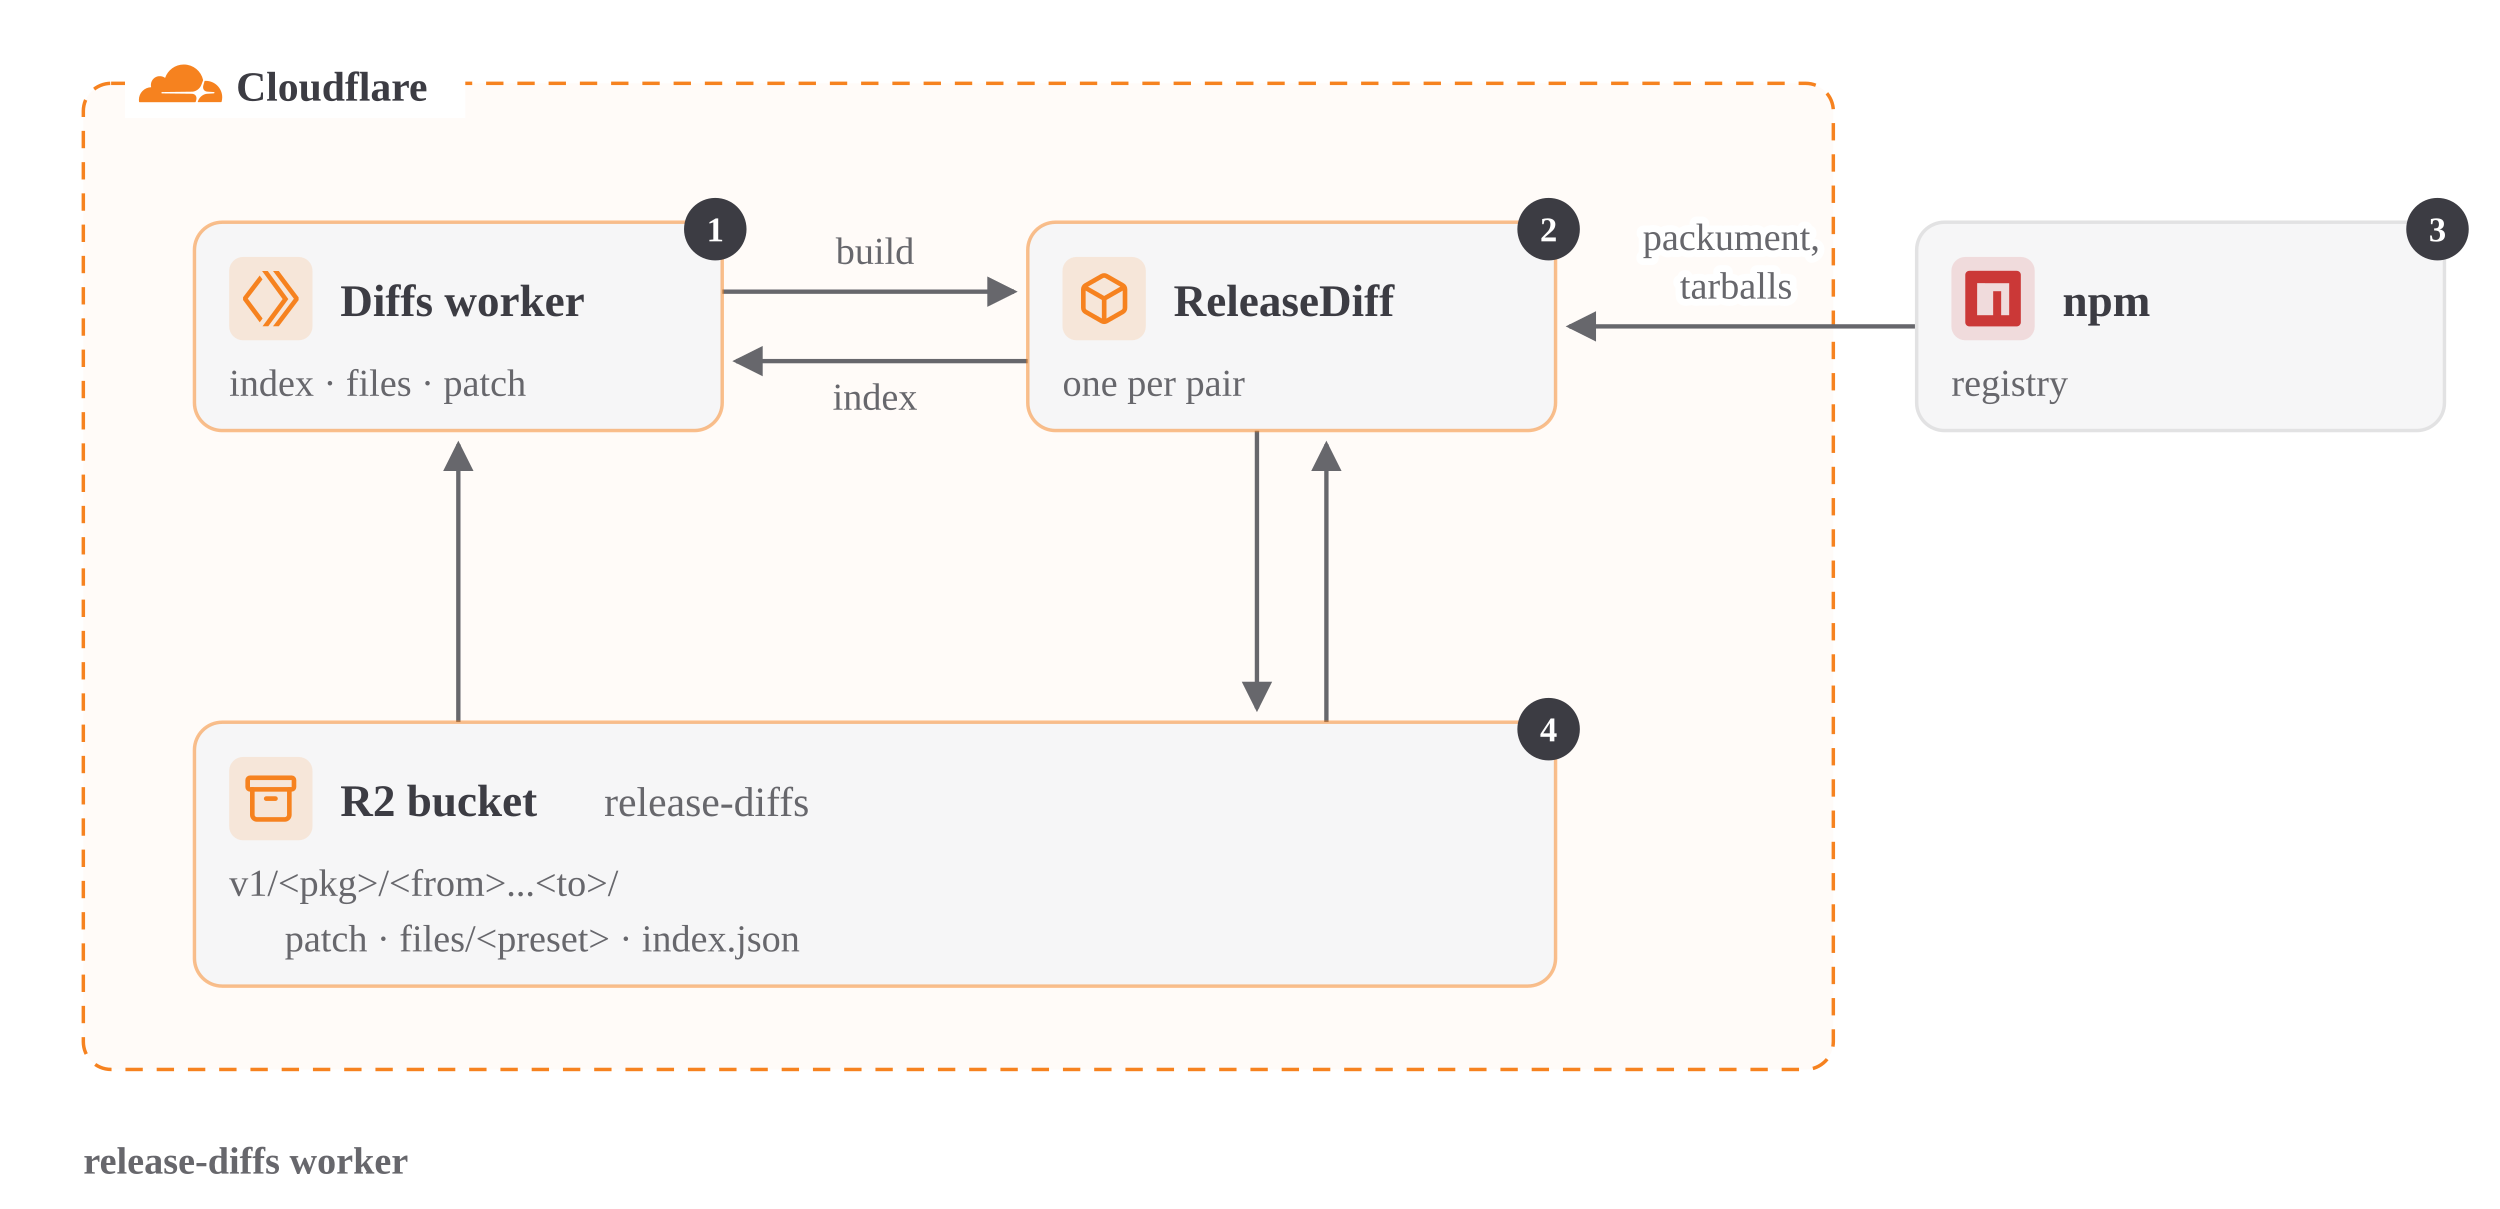
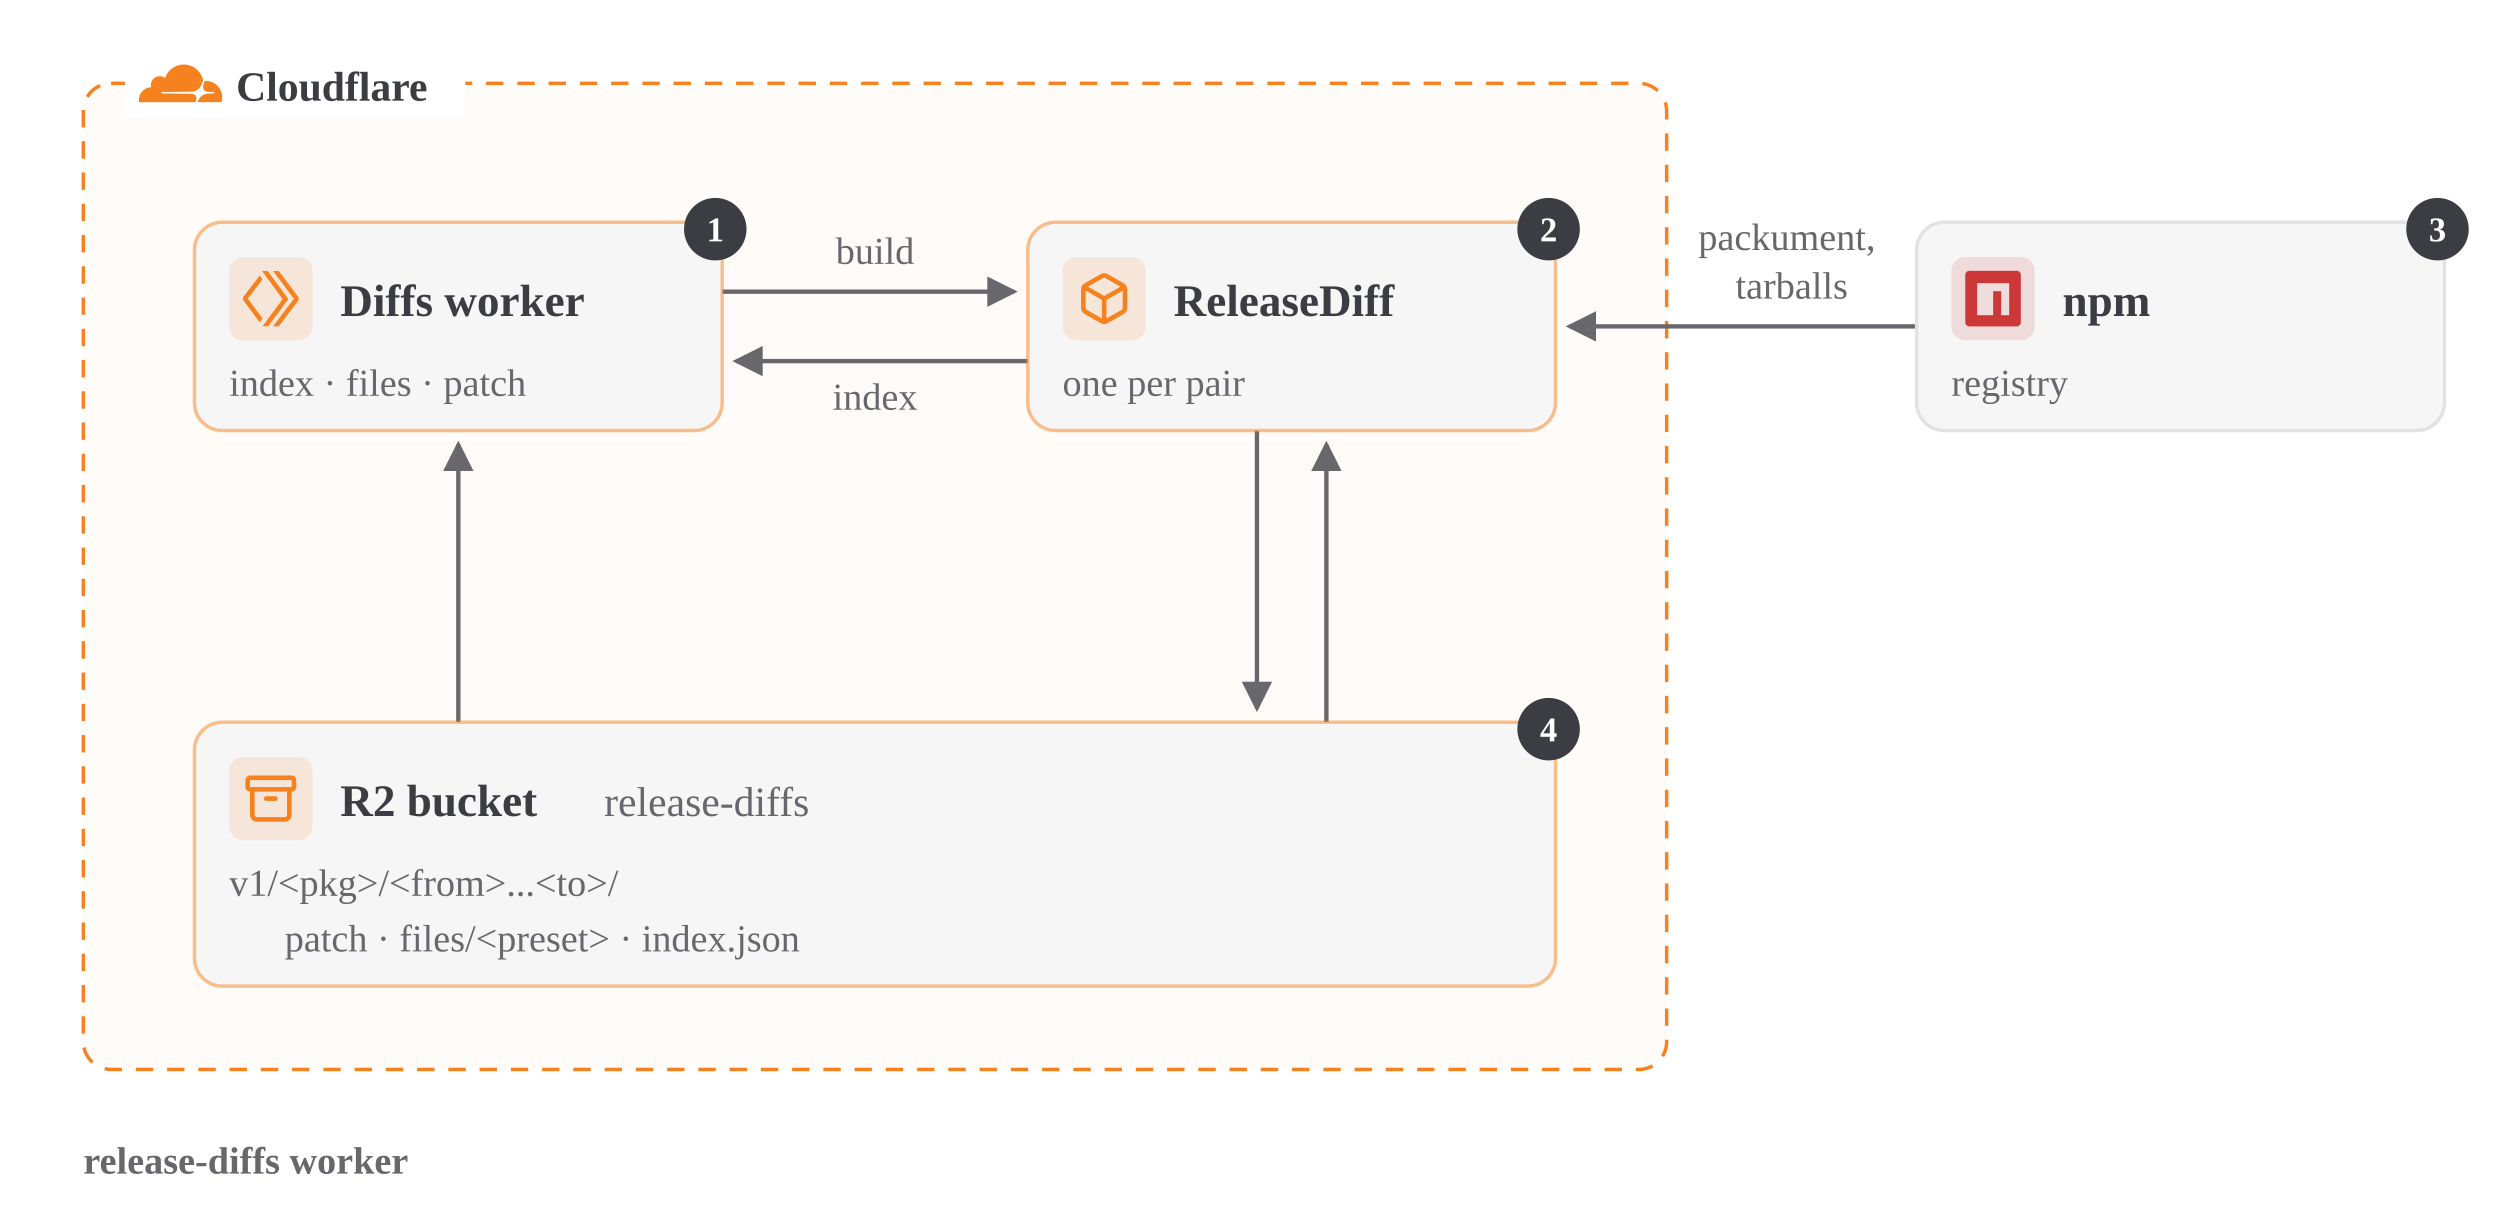
<svg xmlns="http://www.w3.org/2000/svg" viewBox="0 0 720 348" width="100%" style="max-width: 720px" role="img" aria-label="The release-diffs worker. 1, the release-diffs worker, answers index, files and patch by reading the pair's entry from 4, the R2 bucket. On a miss it asks 2, that pair's ReleaseDiff Durable Object, to build the entry and gets its index back. The object fetches the packument and both tarballs from 3, npm, reads R2 again, and is the only writer to it.">
  <style>
    @media (prefers-color-scheme: dark) {
      svg:root {
        color-scheme: dark;
        --vp-c-bg: #1b1b1f;
        --vp-c-bg-soft: #202127;
        --vp-c-divider: #2e2e32;
        --vp-c-text-1: #dfdfd6;
        --vp-c-text-2: #98989f;
      }
    }
  </style>
  <defs>
    <marker id="arr-release-diffs" viewBox="0 0 8 8" refX="7" refY="4" markerWidth="7" markerHeight="7" orient="auto-start-reverse">
      <path d="M0 0L8 4L0 8z" fill="var(--vp-c-text-2, #67676c)" />
    </marker>
  </defs>
  <g font-family="var(--vp-font-family-base, ui-sans-serif, system-ui, sans-serif)">
-     <rect data-brand="cloudflare" x="24" y="24" width="504" height="284" rx="8" fill="#f6821f" fill-opacity="0.03" stroke="#f6821f" stroke-dasharray="5 4" />
+     <rect data-brand="cloudflare" x="24" y="24" width="456" height="284" rx="8" fill="#f6821f" fill-opacity="0.03" stroke="#f6821f" stroke-dasharray="5 4" />
    <rect x="36" y="14" width="98" height="20" fill="var(--vp-c-bg, #ffffff)" />
    <svg x="40" y="14" width="24" height="20" viewBox="0 2 24 20">
      <path data-brand="cloudflare" fill="#f6821f" d="M16.509 16.845c.147-.507.091-.971-.155-1.315-.225-.316-.605-.499-1.062-.52l-8.659-.112a.156.156 0 0 1-.133-.071c-.028-.042-.035-.099-.021-.155.028-.084.112-.148.204-.156l8.736-.112c1.035-.049 2.16-.887 2.554-1.914l.499-1.301c.021-.056.029-.113.015-.168-.562-2.546-2.835-4.445-5.55-4.445-2.504 0-4.628 1.618-5.388 3.861-.493-.366-1.119-.562-1.794-.499-1.203.119-2.167 1.083-2.286 2.286-.028.31-.007.613.064.894C1.568 13.171 0 14.775 0 16.752c0 .175.014.351.035.527.014.083.084.147.169.147h15.981c.091 0 .176-.065.203-.155l.12-.427zm2.757-5.563c-.077 0-.161 0-.238.011-.057 0-.105.042-.127.098l-.338 1.174c-.147.507-.092.971.154 1.316.226.316.606.498 1.062.519l1.844.113c.056 0 .105.026.133.07.028.043.035.107.021.156-.028.084-.113.148-.204.155l-1.921.112c-1.041.049-2.158.887-2.553 1.914l-.141.358c-.028.071.021.142.099.142h6.598c.077 0 .147-.049.169-.126.112-.408.176-.837.176-1.28 0-2.603-2.125-4.727-4.734-4.727" />
    </svg>
    <text x="68" y="29" font-size="12" font-weight="600" fill="var(--vp-c-text-1, #3c3c43)">Cloudflare</text>
    <path d="M208 84H292" fill="none" stroke="var(--vp-c-text-2, #67676c)" stroke-width="1.25" marker-end="url(#arr-release-diffs)" />
    <text x="252" y="76" font-size="11" fill="var(--vp-c-text-2, #67676c)" text-anchor="middle">build</text>
    <path d="M296 104H212" fill="none" stroke="var(--vp-c-text-2, #67676c)" stroke-width="1.25" marker-end="url(#arr-release-diffs)" />
    <text x="252" y="118" font-size="11" fill="var(--vp-c-text-2, #67676c)" text-anchor="middle">index</text>
    <path d="M552 94H452" fill="none" stroke="var(--vp-c-text-2, #67676c)" stroke-width="1.25" marker-end="url(#arr-release-diffs)" />
    <text font-size="11" fill="var(--vp-c-text-2, #67676c)" text-anchor="middle" stroke="var(--vp-c-bg, #ffffff)" stroke-width="4" stroke-linejoin="round" paint-order="stroke">
-       <tspan x="500" y="72">packument,</tspan>
-       <tspan x="500" y="86">tarballs</tspan>
+       <tspan x="516" y="72">packument,</tspan>
+       <tspan x="516" y="86">tarballs</tspan>
    </text>
    <path d="M132 208V128" fill="none" stroke="var(--vp-c-text-2, #67676c)" stroke-width="1.25" marker-end="url(#arr-release-diffs)" />
    <path d="M362 124V204" fill="none" stroke="var(--vp-c-text-2, #67676c)" stroke-width="1.25" marker-end="url(#arr-release-diffs)" />
    <path d="M382 208V128" fill="none" stroke="var(--vp-c-text-2, #67676c)" stroke-width="1.25" marker-end="url(#arr-release-diffs)" />
    <rect data-brand="cloudflare" x="56" y="64" width="152" height="60" rx="8" fill="var(--vp-c-bg-soft, #f6f6f7)" stroke="#f6821f" stroke-opacity="0.5" />
    <rect data-brand="cloudflare" x="66" y="74" width="24" height="24" rx="4" fill="#f6821f" fill-opacity="0.14" />
    <svg x="70" y="78" width="16" height="16" viewBox="0 0 24 24">
      <path data-brand="cloudflare" fill="#f6821f" d="m8.213.063 8.879 12.136-8.67 11.739h2.476l8.665-11.735-8.89-12.14Zm4.728 0 9.02 11.992-9.018 11.883h2.496L24 12.656v-1.199L15.434.063ZM7.178 2.02.01 11.398l-.01 1.2 7.203 9.644 1.238-1.676-6.396-8.556 6.361-8.313Z" />
    </svg>
    <text x="98" y="91" font-size="13" font-weight="600" fill="var(--vp-c-text-1, #3c3c43)">Diffs worker</text>
    <text x="66" y="114" font-size="11" fill="var(--vp-c-text-2, #67676c)">index · files · patch</text>
    <circle cx="206" cy="66" r="9" fill="var(--vp-c-text-1, #3c3c43)" />
    <text x="206" y="69.5" font-size="10" font-weight="600" fill="var(--vp-c-bg, #ffffff)" text-anchor="middle">1</text>
    <rect data-brand="cloudflare" x="296" y="64" width="152" height="60" rx="8" fill="var(--vp-c-bg-soft, #f6f6f7)" stroke="#f6821f" stroke-opacity="0.5" />
    <rect data-brand="cloudflare" x="306" y="74" width="24" height="24" rx="4" fill="#f6821f" fill-opacity="0.14" />
    <svg data-brand="cloudflare" x="310" y="78" width="16" height="16" viewBox="0 0 24 24" fill="none" stroke="#f6821f" stroke-width="2" stroke-linecap="round" stroke-linejoin="round">
      <path d="M21 8a2 2 0 0 0-1-1.73l-7-4a2 2 0 0 0-2 0l-7 4A2 2 0 0 0 3 8v8a2 2 0 0 0 1 1.73l7 4a2 2 0 0 0 2 0l7-4A2 2 0 0 0 21 16ZM3.3 7l8.7 5 8.7-5M12 22V12" />
    </svg>
    <text x="338" y="91" font-size="13" font-weight="600" fill="var(--vp-c-text-1, #3c3c43)">ReleaseDiff</text>
    <text x="306" y="114" font-size="11" fill="var(--vp-c-text-2, #67676c)">one per pair</text>
    <circle cx="446" cy="66" r="9" fill="var(--vp-c-text-1, #3c3c43)" />
    <text x="446" y="69.5" font-size="10" font-weight="600" fill="var(--vp-c-bg, #ffffff)" text-anchor="middle">2</text>
    <rect x="552" y="64" width="152" height="60" rx="8" fill="var(--vp-c-bg-soft, #f6f6f7)" stroke="var(--vp-c-divider, #e2e2e3)" />
    <rect data-brand="npm" x="562" y="74" width="24" height="24" rx="4" fill="#cb3837" fill-opacity="0.14" />
    <svg x="566" y="78" width="16" height="16" viewBox="0 0 24 24">
      <path data-brand="npm" fill="#cb3837" d="M1.763 0C.786 0 0 .786 0 1.763v20.474C0 23.214.786 24 1.763 24h20.474c.977 0 1.763-.786 1.763-1.763V1.763C24 .786 23.214 0 22.237 0zM5.13 5.323l13.837.019-.009 13.836h-3.464l.01-10.382h-3.456L12.04 19.17H5.113z" />
    </svg>
    <text x="594" y="91" font-size="13" font-weight="600" fill="var(--vp-c-text-1, #3c3c43)">npm</text>
    <text x="562" y="114" font-size="11" fill="var(--vp-c-text-2, #67676c)">registry</text>
    <circle cx="702" cy="66" r="9" fill="var(--vp-c-text-1, #3c3c43)" />
    <text x="702" y="69.5" font-size="10" font-weight="600" fill="var(--vp-c-bg, #ffffff)" text-anchor="middle">3</text>
    <rect data-brand="cloudflare" x="56" y="208" width="392" height="76" rx="8" fill="var(--vp-c-bg-soft, #f6f6f7)" stroke="#f6821f" stroke-opacity="0.5" />
    <rect data-brand="cloudflare" x="66" y="218" width="24" height="24" rx="4" fill="#f6821f" fill-opacity="0.14" />
    <svg data-brand="cloudflare" x="70" y="222" width="16" height="16" viewBox="0 0 24 24" fill="none" stroke="#f6821f" stroke-width="2" stroke-linecap="round" stroke-linejoin="round">
      <rect width="20" height="5" x="2" y="3" rx="1" />
      <path d="M4 8v11a2 2 0 0 0 2 2h12a2 2 0 0 0 2-2V8M10 12h4" />
    </svg>
    <text x="98" y="235" font-size="13" font-weight="600" fill="var(--vp-c-text-1, #3c3c43)">R2 bucket</text>
    <text x="174" y="235" font-size="12" font-family="var(--vp-font-family-mono, ui-monospace, monospace)" fill="var(--vp-c-text-2, #67676c)">release-diffs</text>
    <text font-size="11" font-family="var(--vp-font-family-mono, ui-monospace, monospace)" fill="var(--vp-c-text-2, #67676c)">
      <tspan x="66" y="258">v1/&lt;pkg&gt;/&lt;from&gt;...&lt;to&gt;/</tspan>
      <tspan x="82" y="274">patch · files/&lt;preset&gt; · index.json</tspan>
    </text>
    <circle cx="446" cy="210" r="9" fill="var(--vp-c-text-1, #3c3c43)" />
    <text x="446" y="213.5" font-size="10" font-weight="600" fill="var(--vp-c-bg, #ffffff)" text-anchor="middle">4</text>
    <text x="24" y="338" font-size="11" font-weight="600" fill="var(--vp-c-text-2, #67676c)">release-diffs worker</text>
  </g>
</svg>
